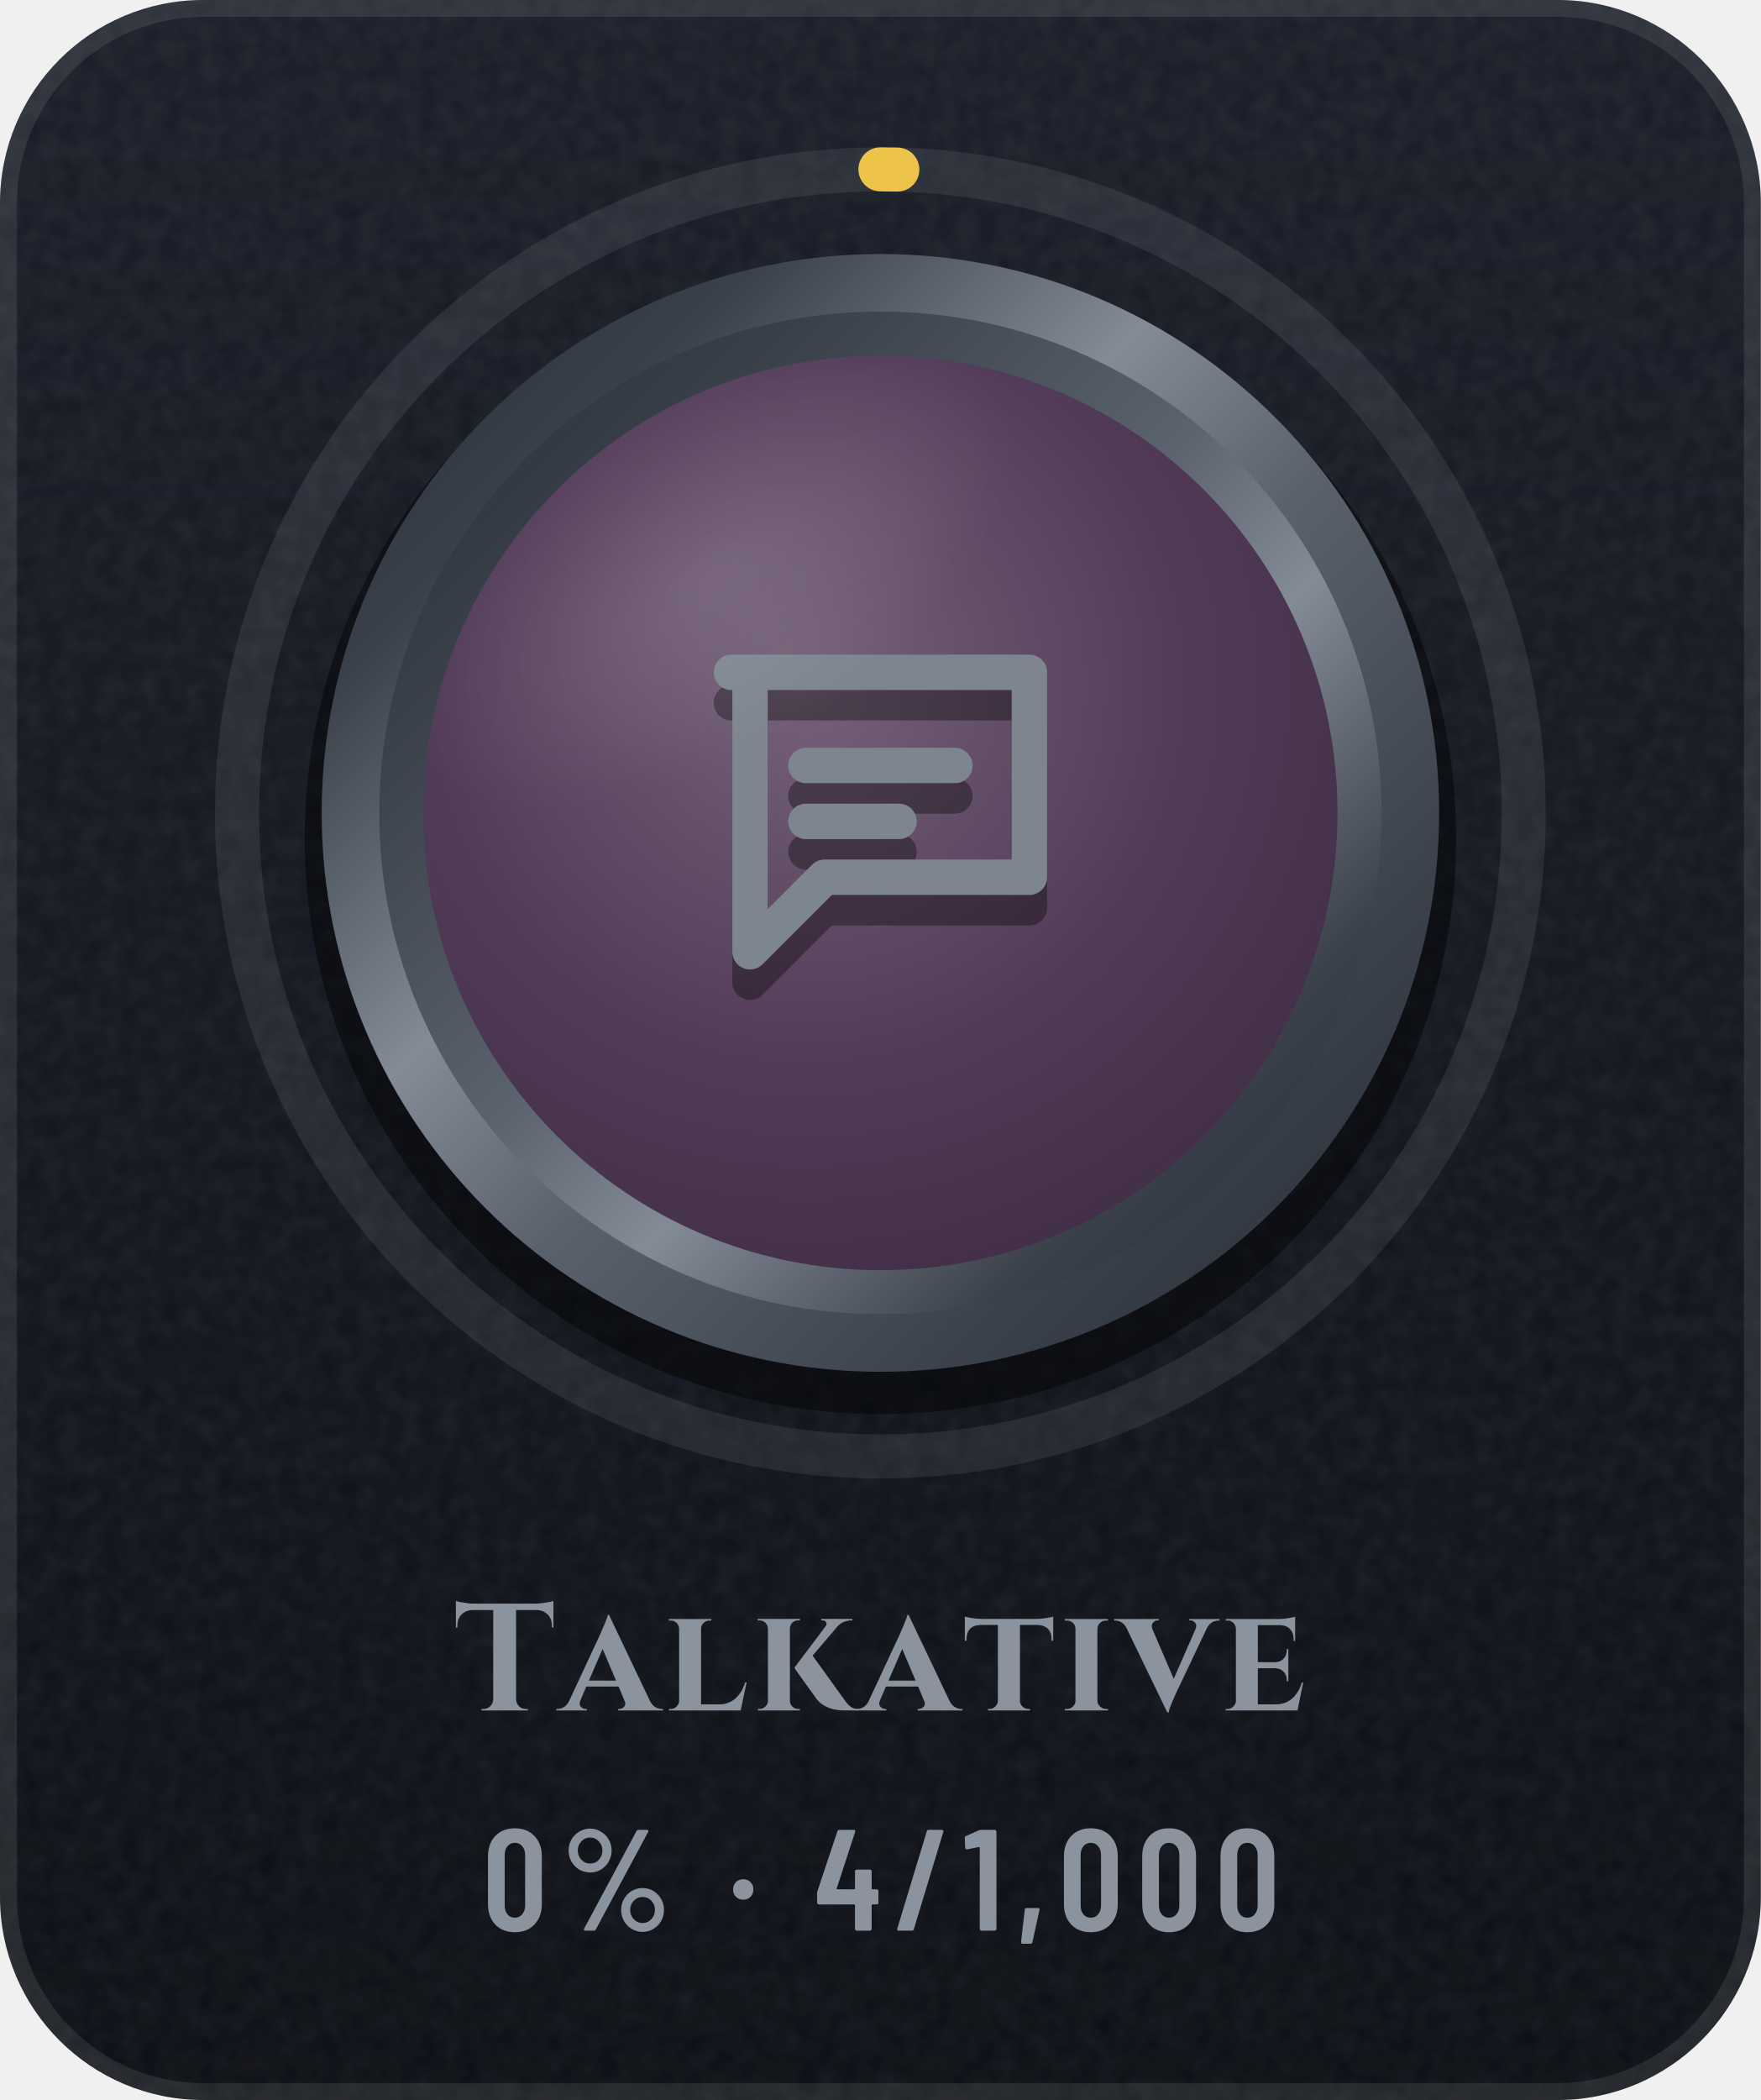
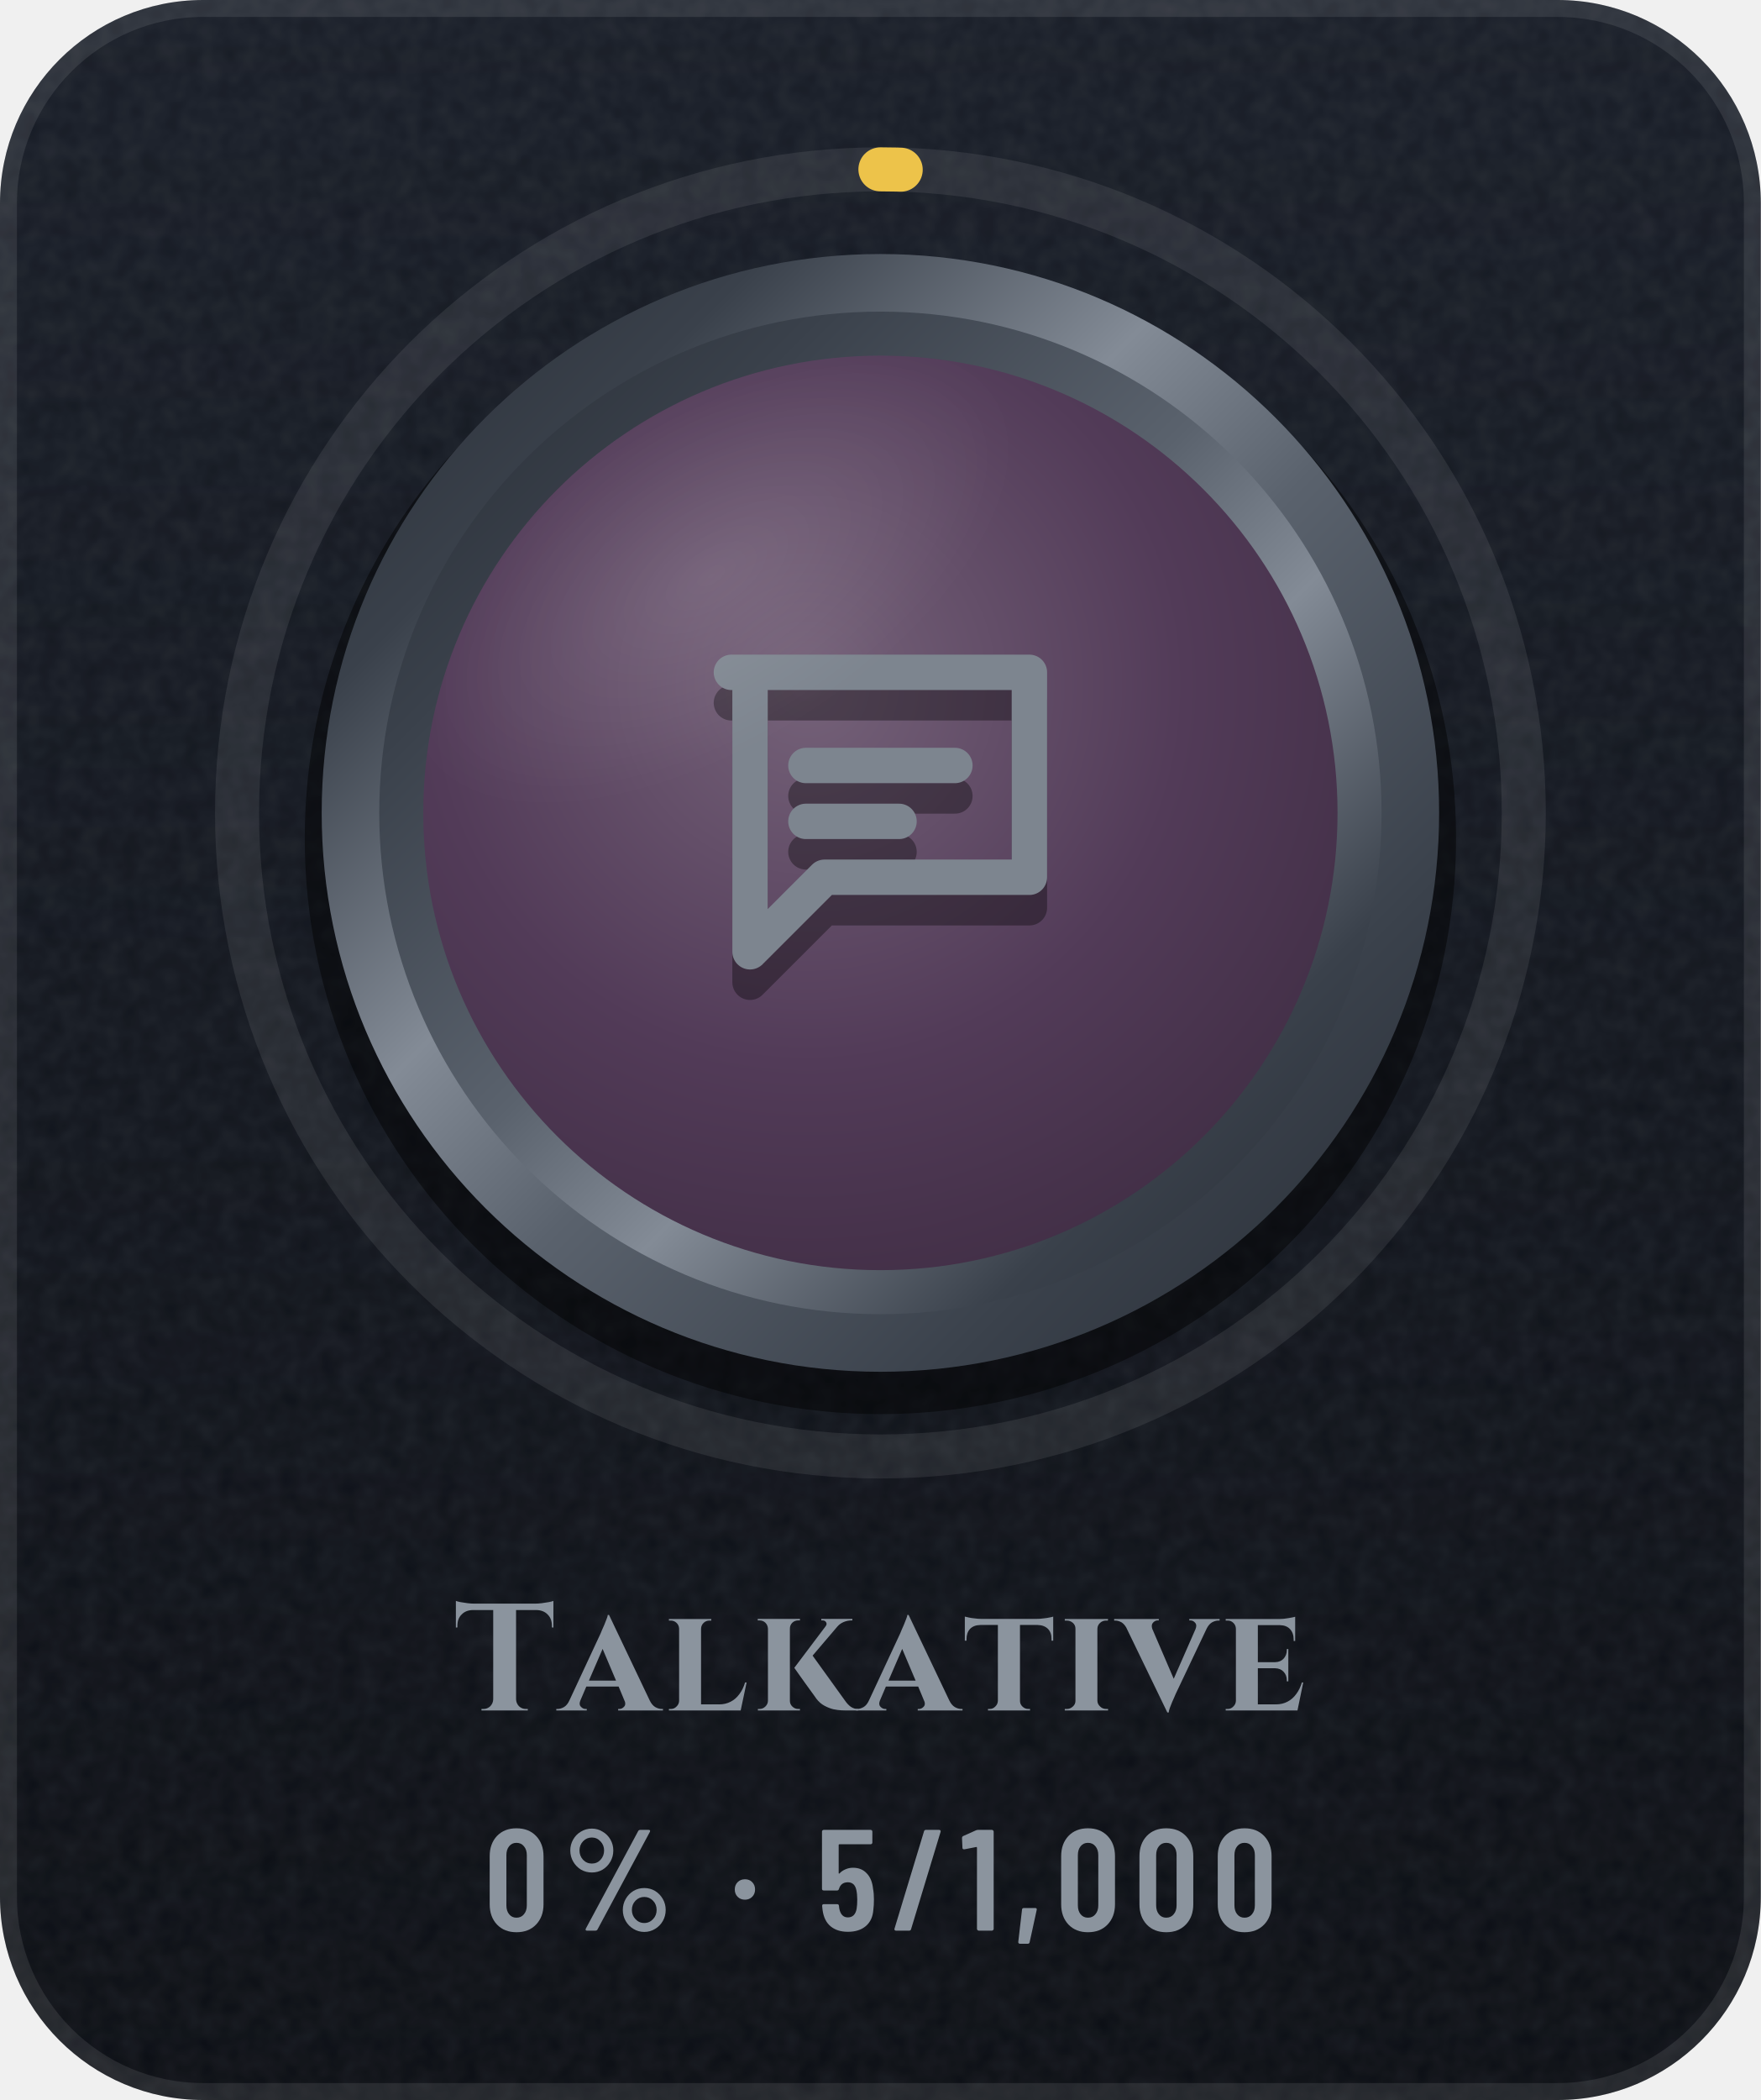
- <svg xmlns="http://www.w3.org/2000/svg" width="104" height="124" viewBox="0 0 104 124" role="img" aria-label="Talkative: 0% (4 of 1,000)">
+ <svg xmlns="http://www.w3.org/2000/svg" width="104" height="124" viewBox="0 0 104 124" role="img" aria-label="Talkative: 0% (5 of 1,000)">
  <defs>
    <linearGradient id="bg" x1="0" y1="0" x2="0" y2="1">
      <stop offset="0" stop-color="#171C26" />
      <stop offset="1" stop-color="#0A0D13" />
    </linearGradient>
    <clipPath id="card">
      <rect width="104" height="124" rx="12" />
    </clipPath>
    <filter id="grain" x="0" y="0" width="100%" height="100%">
      <feTurbulence type="fractalNoise" baseFrequency=".85" numOctaves="2" stitchTiles="stitch" />
      <feColorMatrix values="0 0 0 0 1 0 0 0 0 1 0 0 0 0 1 0 0 0 .07 0" />
    </filter>
    <radialGradient id="glow" cx=".5" cy=".5" r=".5">
      <stop offset="0" stop-color="#5A626D" stop-opacity="0" />
      <stop offset="1" stop-color="#5A626D" stop-opacity="0" />
    </radialGradient>
    <linearGradient id="mh" x1="0" y1="0" x2="1" y2="0">
      <stop offset="0" stop-color="#252A32" />
      <stop offset="0.2" stop-color="#3A414B" />
      <stop offset="0.4" stop-color="#838B96" />
      <stop offset="0.54" stop-color="#5A626D" />
      <stop offset="0.78" stop-color="#3A414B" />
      <stop offset="1" stop-color="#252A32" />
    </linearGradient>
    <linearGradient id="md" x1="0" y1="0" x2="1" y2="1">
      <stop offset="0" stop-color="#252A32" />
      <stop offset="0.2" stop-color="#3A414B" />
      <stop offset="0.4" stop-color="#838B96" />
      <stop offset="0.54" stop-color="#5A626D" />
      <stop offset="0.78" stop-color="#3A414B" />
      <stop offset="1" stop-color="#252A32" />
    </linearGradient>
    <linearGradient id="mdr" x1="1" y1="1" x2="0" y2="0">
      <stop offset="0" stop-color="#252A32" />
      <stop offset="0.2" stop-color="#3A414B" />
      <stop offset="0.4" stop-color="#838B96" />
      <stop offset="0.54" stop-color="#5A626D" />
      <stop offset="0.78" stop-color="#3A414B" />
      <stop offset="1" stop-color="#252A32" />
    </linearGradient>
    <linearGradient id="dia" x1="0" y1="0" x2="1" y2="0">
      <stop offset="0" stop-color="#6CCBFF" />
      <stop offset=".5" stop-color="#C4B2FF" />
      <stop offset="1" stop-color="#F29BDD" />
    </linearGradient>
    <linearGradient id="pb" x1="0" y1="0" x2="1" y2="0">
      <stop offset="0" stop-color="#8F5125" />
      <stop offset="1" stop-color="#F5C69A" />
    </linearGradient>
    <linearGradient id="shg" x1="0" y1="0" x2="1" y2="0">
      <stop offset="0" stop-color="#FFFFFF" stop-opacity="0" />
      <stop offset=".5" stop-color="#FFFFFF" stop-opacity=".6" />
      <stop offset="1" stop-color="#FFFFFF" stop-opacity="0" />
    </linearGradient>
    <radialGradient id="en" cx=".42" cy=".36" r=".75">
      <stop offset="0" stop-color="#756279" />
      <stop offset=".55" stop-color="#523B58" />
      <stop offset="1" stop-color="#3E2C42" />
    </radialGradient>
    <linearGradient id="ig" gradientUnits="userSpaceOnUse" x1="0" y1="34" x2="0" y2="62">
      <stop offset="0" stop-color="#7D858F" />
      <stop offset="1" stop-color="#4E5661" />
    </linearGradient>
    <radialGradient id="gl" cx=".5" cy=".5" r=".5">
      <stop offset="0" stop-color="#FFFFFF" stop-opacity=".45" />
      <stop offset="1" stop-color="#FFFFFF" stop-opacity="0" />
    </radialGradient>
    <clipPath id="fc">
      <circle cx="52" cy="48" r="27" />
    </clipPath>
  </defs>
  <g clip-path="url(#card)">
    <rect width="104" height="124" fill="url(#bg)" />
    <rect width="104" height="124" filter="url(#grain)" />
  </g>
  <rect x=".5" y=".5" width="103" height="123" rx="11.5" fill="none" stroke="#FFFFFF" stroke-opacity=".09" />
  <circle cx="52" cy="48" r="48" fill="url(#glow)" />
  <circle cx="52" cy="48" r="38" fill="none" stroke="#FFFFFF" stroke-opacity=".08" stroke-width="2.6" />
-   <circle cx="52" cy="48" r="38" fill="none" stroke="#EDC34A" stroke-width="2.6" stroke-linecap="round" stroke-dasharray="1 238.8" transform="rotate(-90 52 48)" />
+   <circle cx="52" cy="48" r="38" fill="none" stroke="#EDC34A" stroke-width="2.6" stroke-linecap="round" stroke-dasharray="1.2 238.8" transform="rotate(-90 52 48)" />
  <circle cx="52" cy="49.5" r="34" fill="#000000" fill-opacity=".45" />
  <circle cx="52" cy="48" r="33" fill="url(#md)" />
  <circle cx="52" cy="48" r="29.6" fill="url(#mdr)" />
  <circle cx="52" cy="48" r="27" fill="url(#en)" />
  <g transform="translate(38.8 36) scale(1.1)" fill="none" stroke="#000000" stroke-width="1.9" stroke-linecap="round" stroke-linejoin="round" stroke-opacity=".35">
    <path d="M4 5h16v11H9l-4 4V5z" />
    <path d="M8 10h8M8 13h5" />
  </g>
  <g transform="translate(38.8 34.2) scale(1.1)" fill="none" stroke="url(#ig)" stroke-width="1.9" stroke-linecap="round" stroke-linejoin="round">
    <path d="M4 5h16v11H9l-4 4V5z" />
    <path d="M8 10h8M8 13h5" />
  </g>
  <g clip-path="url(#fc)">
    <ellipse cx="42" cy="34" rx="20" ry="10" transform="rotate(-32 42 34)" fill="url(#gl)" opacity=".25" />
  </g>
  <g transform="translate(26.8 101) scale(0.009 -0.009)" fill="#8B949E">
    <use href="#s84" x="0" />
    <use href="#s97" x="700" />
    <use href="#s108" x="1378" />
    <use href="#s107" x="1960" />
    <use href="#s97" x="2666" />
    <use href="#s116" x="3344" />
    <use href="#s105" x="3976" />
    <use href="#s118" x="4361" />
    <use href="#s101" x="5032" />
  </g>
-   <g transform="translate(28.5 114) scale(0.0085 -0.0085)" fill="#8B949E">
+   <g transform="translate(28.6 114) scale(0.0085 -0.0085)" fill="#8B949E">
    <use href="#m48" x="0" />
    <use href="#m37" x="544" />
    <use href="#m183" x="1704" />
-     <use href="#m52" x="2308" />
-     <use href="#m47" x="2861" />
-     <use href="#m49" x="3341" />
-     <use href="#m44" x="3709" />
-     <use href="#m48" x="4002" />
-     <use href="#m48" x="4546" />
-     <use href="#m48" x="5090" />
+     <use href="#m53" x="2308" />
+     <use href="#m47" x="2830" />
+     <use href="#m49" x="3310" />
+     <use href="#m44" x="3678" />
+     <use href="#m48" x="3971" />
+     <use href="#m48" x="4515" />
+     <use href="#m48" x="5059" />
  </g>
  <defs>
    <path id="m37" d="M54 557Q54 598 74 633Q94 668 128 688Q163 709 204 709Q244 709 278 688Q313 668 333 633Q353 598 353 557Q353 515 333 480Q313 445 279 424Q245 404 204 404Q163 404 128 424Q94 445 74 480Q54 515 54 557ZM162 14 526 692Q530 700 541 700H599Q606 700 608 696Q610 692 607 686L243 8Q239 0 228 0H170Q163 0 161 4Q159 8 162 14ZM289 557Q289 594 264 620Q239 647 204 647Q168 647 143 621Q118 595 118 557Q118 519 143 492Q168 466 204 466Q240 466 264 492Q289 519 289 557ZM419 144Q419 185 439 220Q459 255 493 276Q527 296 568 296Q609 296 643 276Q677 255 697 220Q717 185 717 144Q717 102 697 67Q677 32 643 12Q609 -9 568 -9Q527 -9 493 12Q459 32 439 67Q419 102 419 144ZM654 144Q654 182 629 208Q604 234 568 234Q532 234 507 208Q482 182 482 144Q482 106 507 80Q532 53 568 53Q604 53 629 80Q654 106 654 144Z" />
    <path id="m44" d="M33 -78 59 146Q60 157 71 157H151Q164 157 161 144L112 -80Q110 -91 99 -91H45Q39 -91 36 -88Q32 -84 33 -78Z" />
    <path id="m47" d="M21 14 226 690Q229 700 239 700H331Q337 700 340 696Q343 692 341 686L136 10Q133 0 123 0H31Q25 0 22 4Q19 8 21 14Z" />
    <path id="m48" d="M38 183V517Q38 604 89 658Q140 711 224 711Q309 711 360 658Q412 604 412 517V183Q412 96 360 42Q309 -11 224 -11Q140 -11 89 42Q38 96 38 183ZM296 176V524Q296 563 276 586Q257 610 224 610Q192 610 173 586Q154 563 154 524V176Q154 137 173 114Q192 90 224 90Q257 90 276 114Q296 137 296 176Z" />
    <path id="m49" d="M122 700H218Q223 700 226 696Q230 693 230 688V12Q230 7 226 4Q223 0 218 0H126Q121 0 118 4Q114 7 114 12V576Q114 578 112 580Q111 582 109 581L27 565H24Q13 565 13 576L10 643Q10 653 18 657L107 697Q114 700 122 700Z" />
-     <path id="m52" d="M443 275V194Q443 189 440 186Q436 182 431 182H401Q396 182 396 177V12Q396 7 392 4Q389 0 384 0H292Q287 0 284 4Q280 7 280 12V177Q280 182 275 182H29Q24 182 20 186Q17 189 17 194V259Q17 268 19 274L158 690Q161 700 171 700H271Q277 700 280 696Q283 693 281 686L153 293Q152 287 157 287H275Q280 287 280 292V412Q280 417 284 420Q287 424 292 424H384Q389 424 392 420Q396 417 396 412V292Q396 287 401 287H431Q436 287 440 284Q443 280 443 275Z" />
+     <path id="m53" d="M400 216Q400 175 396 146Q391 72 344 32Q297 -8 219 -8Q145 -8 99 30Q53 68 43 144L40 172Q40 184 52 184H144Q156 184 157 172Q157 166 159 154Q171 92 219 92Q244 92 260 108Q275 124 280 153Q284 178 284 217Q284 254 278 281Q273 307 258 322Q242 336 219 336Q171 336 157 290Q154 279 144 279H51Q46 279 42 282Q39 286 39 291V688Q39 693 42 696Q46 700 51 700H377Q382 700 386 696Q389 693 389 688V612Q389 607 386 604Q382 600 377 600H160Q155 600 155 595V400Q155 397 157 396Q159 396 161 398Q178 416 202 426Q227 437 254 437Q314 437 350 398Q387 360 394 290Q400 259 400 216Z" />
    <path id="m183" d="M37 286Q37 317 57 337Q77 357 108 357Q139 357 158 337Q178 317 178 286Q178 255 158 235Q138 215 108 215Q77 215 57 235Q37 255 37 286Z" />
    <path id="s84" d="M654 719V544L644 545V556Q644 603 616 630Q589 658 542 659H409V73Q410 47 428 28Q447 10 473 10H486V0H182V10H195Q221 10 240 28Q258 47 259 73V659H125Q79 658 52 630Q24 603 24 556V545L14 544V719Q24 715 44 711Q65 707 90 704Q115 701 136 701H532Q554 701 578 704Q603 707 624 711Q645 715 654 719Z" />
    <path id="s97" d="M319 627 586 66Q601 35 623 22Q645 10 665 10H673V0H379V10H387Q404 10 418 25Q429 36 424 56L382 157H170L130 63Q121 38 134 25Q148 10 165 10H173V0H-27V10H-19Q1 10 23 22Q45 35 59 66L264 506Q266 512 273 528Q280 543 288 562Q296 582 303 600Q310 617 311 627ZM187 196H365L277 404Z" />
    <path id="s101" d="M543 184 505 0H34V10H47Q69 10 84 26Q100 41 101 63V537Q100 560 84 575Q69 590 47 590H34V600H385Q414 600 446 606Q478 611 490 615V456H480V465Q480 509 456 534Q433 559 389 560H245V317H359Q394 318 414 340Q435 363 435 396V403H445V191H435V199Q435 232 414 254Q394 276 359 277H245V40H363Q406 40 440 58Q473 75 497 108Q521 140 534 184Z" />
    <path id="s105" d="M104 63V537Q104 560 87 575Q70 590 46 590H34V600H318L317 590H306Q282 590 266 575Q249 560 248 537V63Q249 41 266 26Q282 10 306 10H318V0H34V10H47Q70 10 87 26Q104 41 104 63Z" />
    <path id="s107" d="M102 63V537Q101 560 85 576Q69 591 46 591H35V601H312V591H301Q278 591 262 576Q246 560 246 537V63Q246 41 262 26Q278 10 301 10H312V0H36V10H46Q69 10 85 26Q101 41 102 63ZM656 601V591H652Q623 591 598 580Q573 569 557 550L395 360L606 67Q625 39 646 24Q667 10 695 9V0H618Q608 0 585 1Q562 2 532 8Q503 15 473 31Q443 47 420 77Q415 84 403 101Q391 118 374 141Q358 164 340 188Q323 212 308 233Q293 254 284 267L275 280L480 552Q491 566 484 578Q477 591 460 591H452V601Z" />
    <path id="s108" d="M544 184 505 0H34V10H47Q69 10 84 26Q100 41 101 63V537Q100 560 84 575Q68 590 46 590H34V600H312V590H300Q278 590 262 575Q246 560 245 537V40H363Q406 40 440 58Q473 75 497 108Q521 140 534 184Z" />
    <path id="s116" d="M590 616V458H579V467Q580 510 556 535Q531 560 488 561H372V63Q372 41 388 26Q404 10 427 10H438V0H162V10H173Q195 10 210 26Q226 41 227 63V561H112Q68 560 44 535Q21 510 21 467V458H10V616Q19 614 36 610Q54 606 76 604Q97 601 115 601H484Q503 601 525 604Q547 606 565 610Q583 613 590 616Z" />
    <path id="s118" d="M322 -13 52 545Q39 567 22 578Q0 590 -20 590H-27V600H266V591H258Q242 591 228 576Q215 562 223 536L364 208L507 534Q518 561 504 576Q491 591 473 591H466V600H665V590H657Q637 590 615 578Q595 566 581 539L377 109Q375 104 368 88Q361 73 353 54Q345 34 338 16Q332 -2 331 -13Z" />
  </defs>
</svg>
